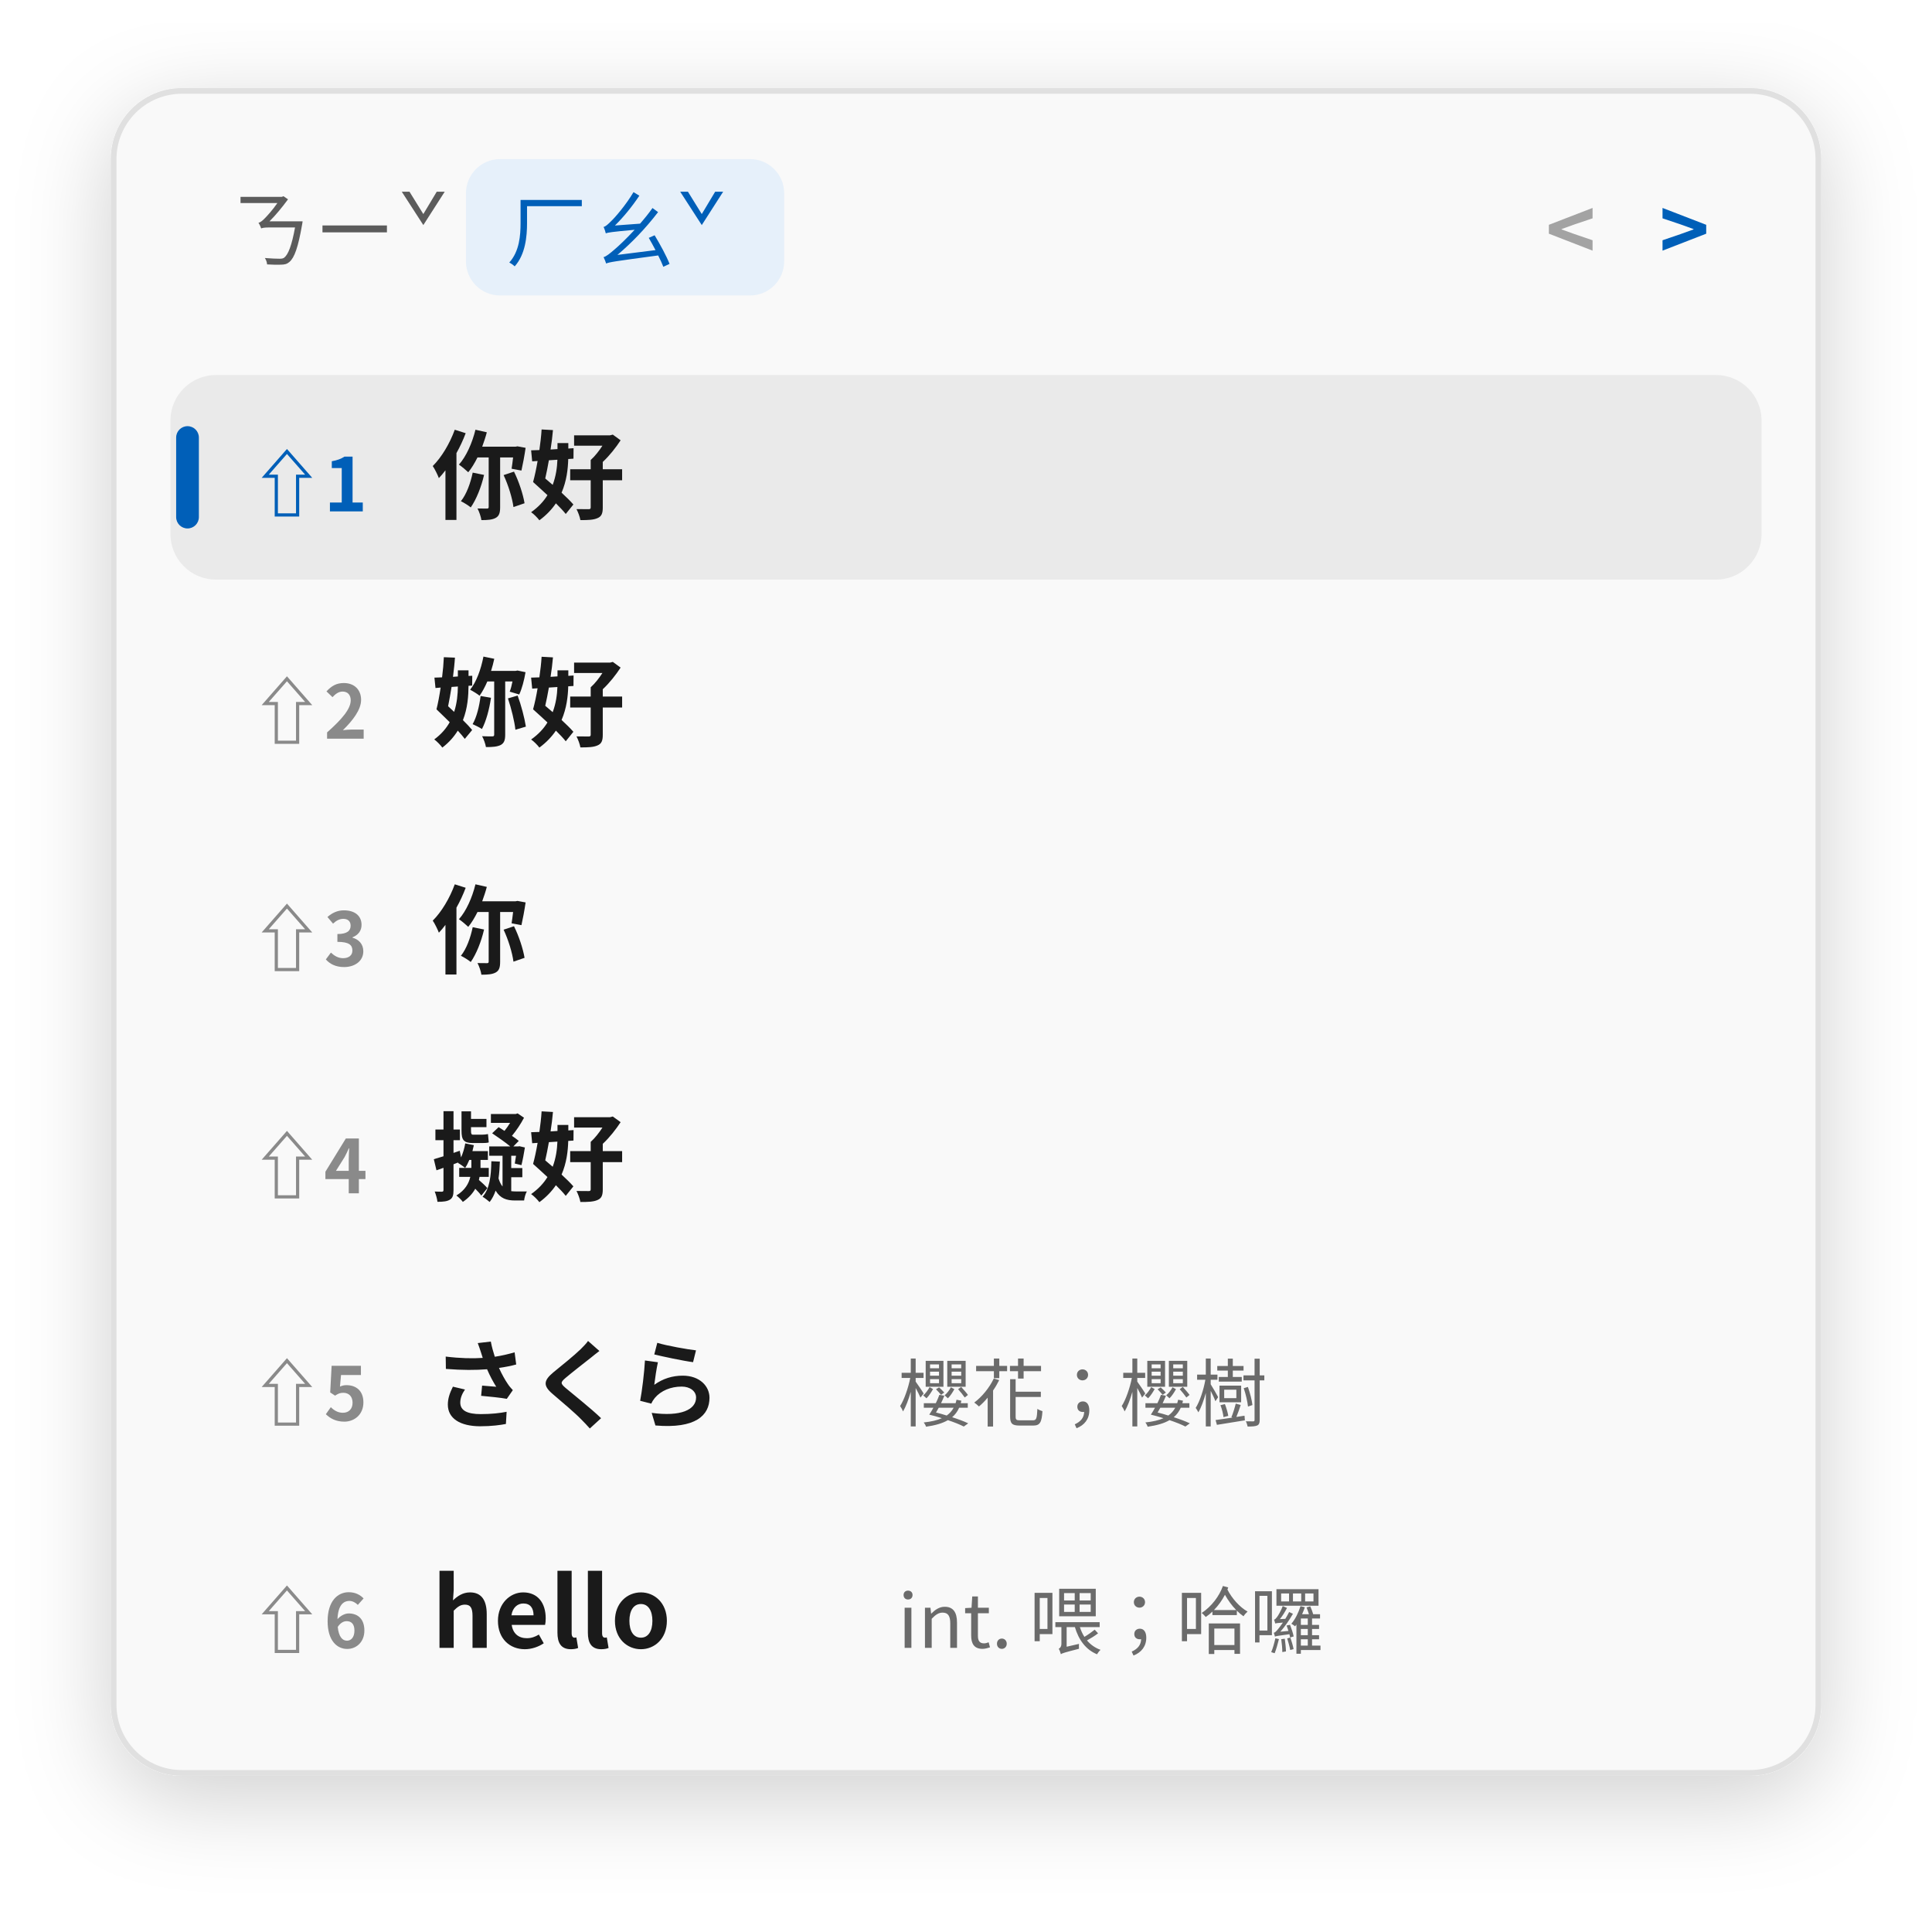
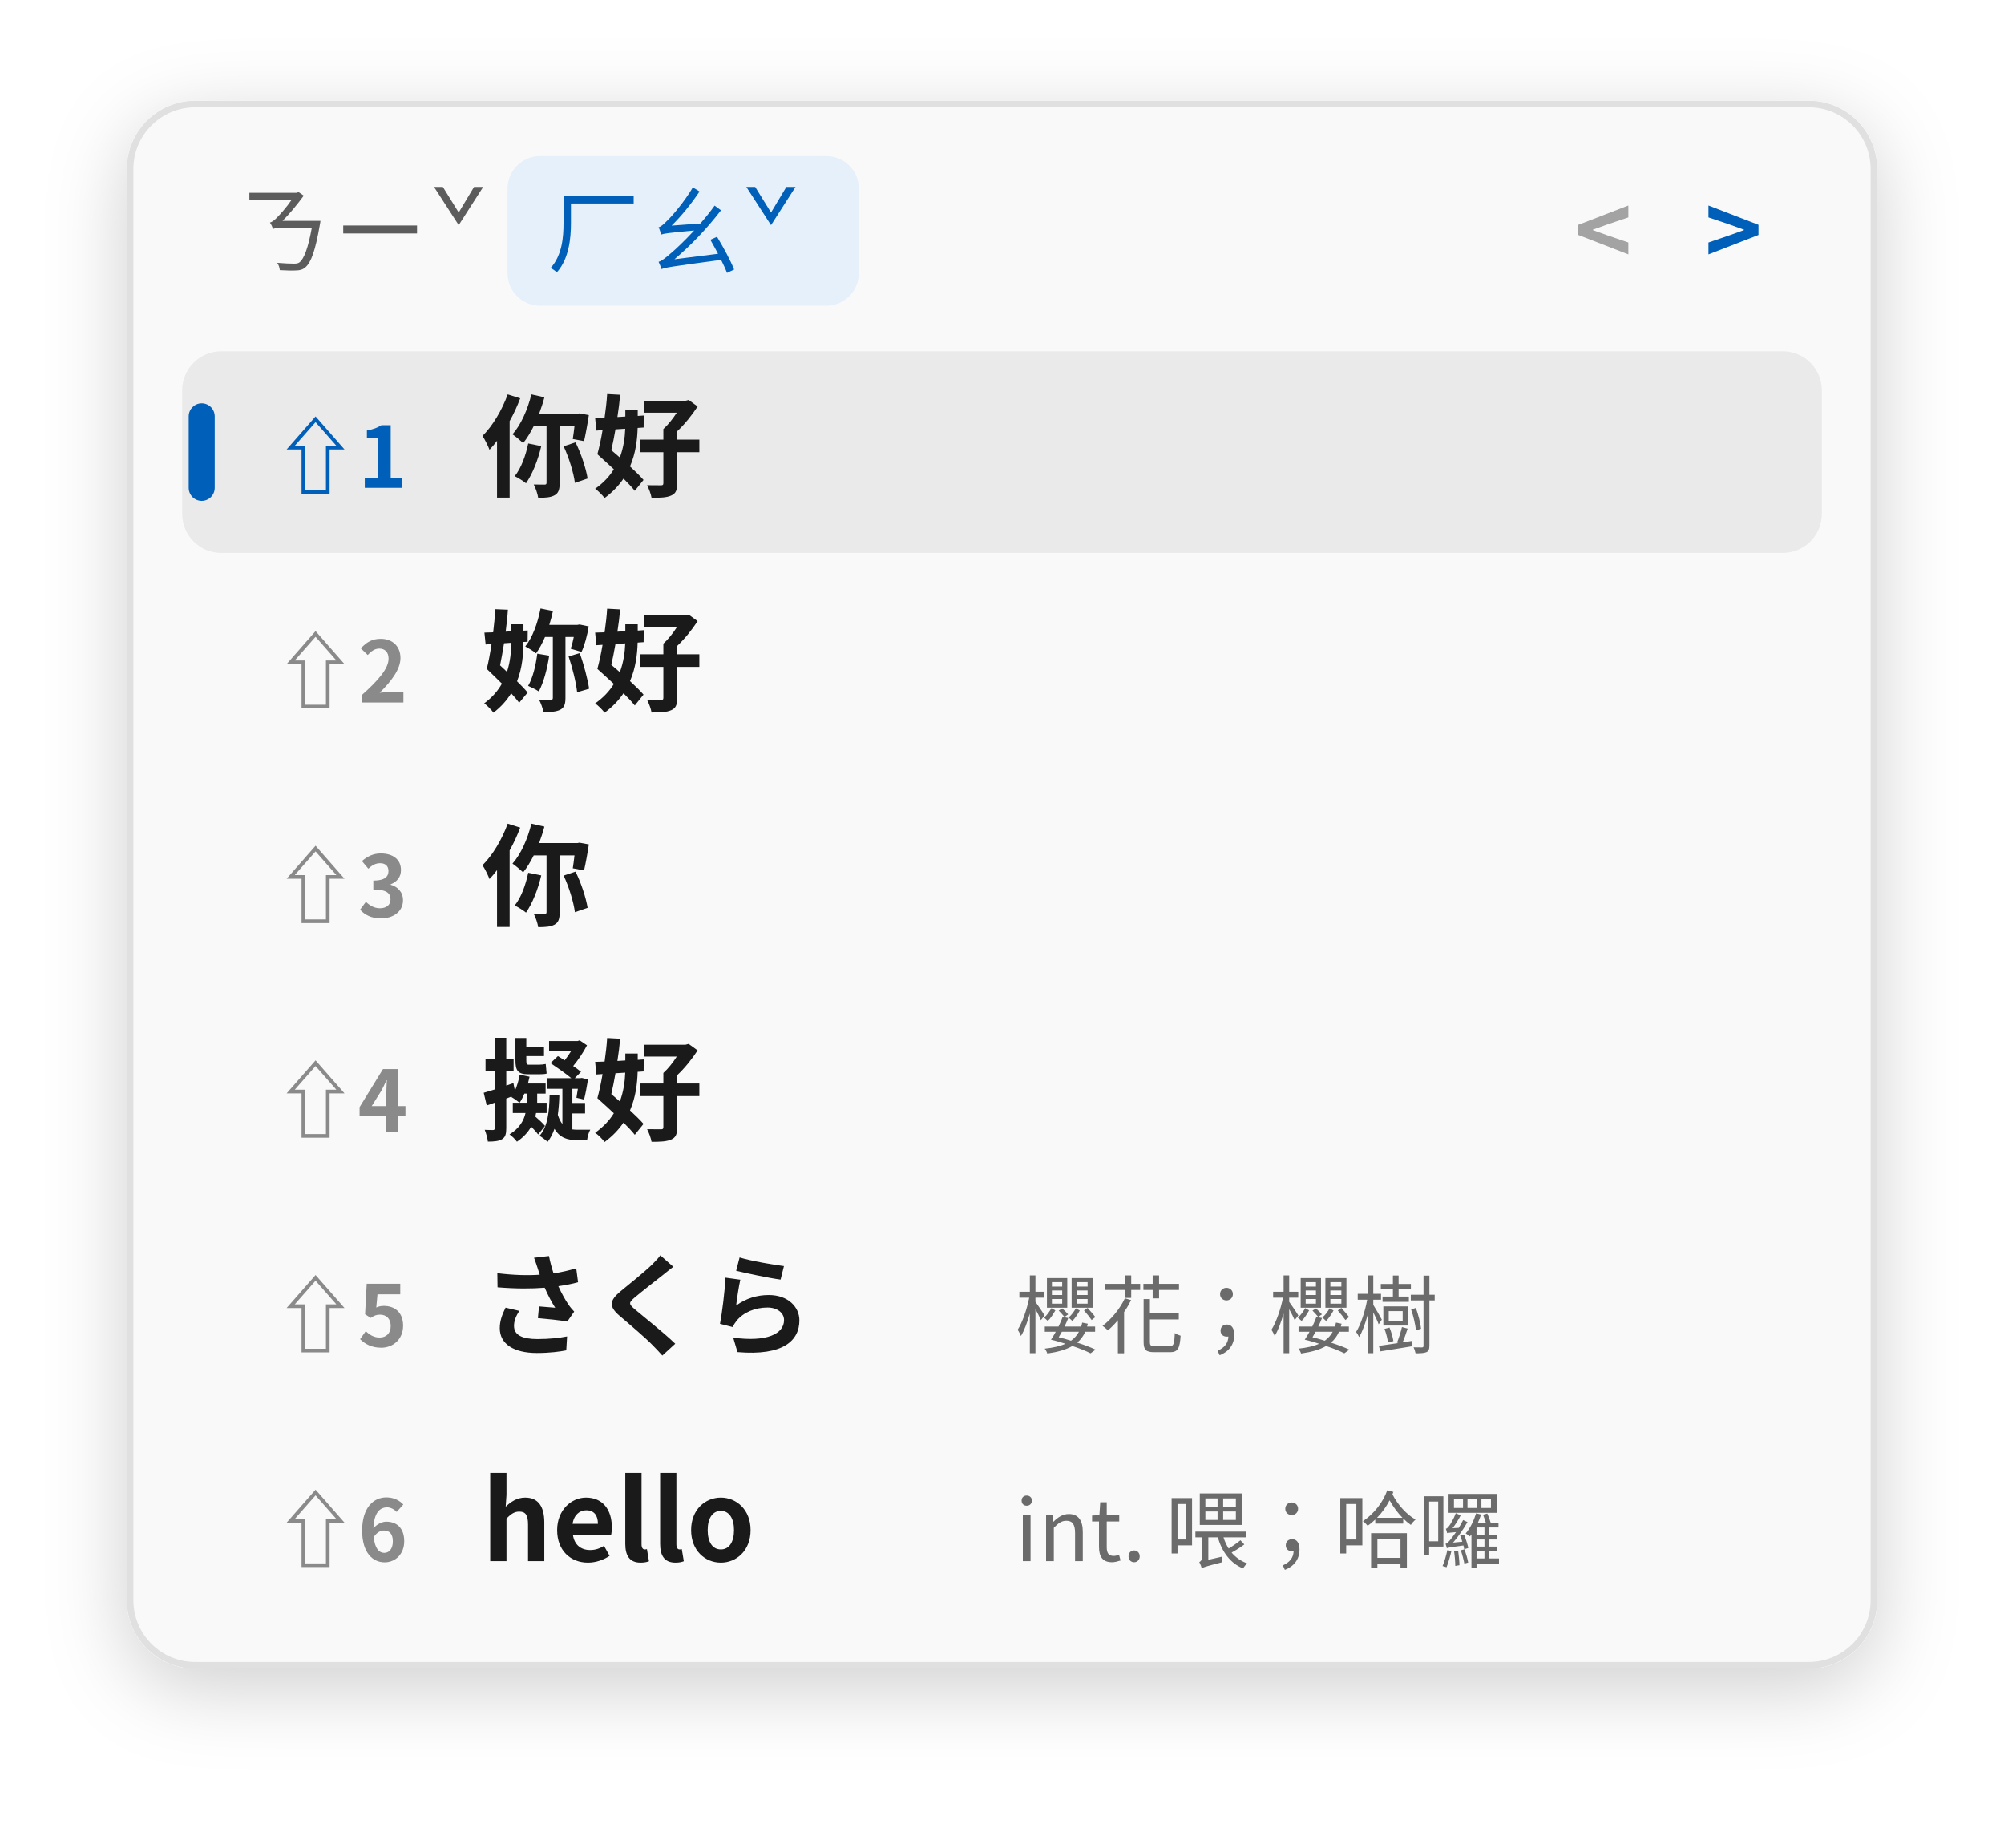
- <svg xmlns="http://www.w3.org/2000/svg" width="340" height="340" viewBox="0 0 340 340" role="img" aria-label="Nat Fluent 主題預覽">
+ <svg xmlns="http://www.w3.org/2000/svg" width="308" height="284" viewBox="0 0 308 284" role="img" aria-label="Nat Fluent 主題預覽">
  <defs>
    <filter id="s" x="-25%" y="-20%" width="150%" height="160%">
-       <feDropShadow dx="0" dy="4" stdDeviation="8" flood-color="#000" flood-opacity="0.19" />
+       <feDropShadow dx="0" dy="3" stdDeviation="6" flood-color="#000" flood-opacity="0.19" />
    </filter>
  </defs>
  <g transform="translate(20,16)" font-family="'Microsoft JhengHei','PingFang TC','Noto Sans CJK TC','Noto Sans TC',sans-serif">
-     <rect width="300" height="296" rx="12" fill="#F9F9F9" stroke="#E0E0E0" stroke-width="1" filter="url(#s)" />
-     <text x="20" y="30" font-size="15" fill="#5C5C5C">ㄋㄧˇ</text>
-     <rect x="62" y="12" width="56" height="24" rx="6" fill="#E6F0FA" />
-     <text x="69" y="30" font-size="15" fill="#005FB8">ㄏㄠˇ</text>
-     <text x="252" y="30" font-size="15" font-weight="600" fill="#5C5C5C" opacity="0.55">&lt;</text>
-     <text x="272" y="30" font-size="15" font-weight="600" fill="#005FB8">&gt;</text>
-     <rect x="10" y="50" width="280" height="36" rx="8" fill="#EAEAEA" />
-     <rect x="11" y="59" width="4" height="18" rx="2" fill="#005FB8" />
-     <text x="24" y="74" font-size="13" font-weight="600" fill="#005FB8">⇧1</text>
-     <text x="56" y="74" font-size="17" font-weight="700" fill="#1A1A1A">你好</text>
-     <text x="24" y="114" font-size="13" font-weight="600" fill="#8A8A8A">⇧2</text>
-     <text x="56" y="114" font-size="17" font-weight="700" fill="#1A1A1A">妳好</text>
-     <text x="24" y="154" font-size="13" font-weight="600" fill="#8A8A8A">⇧3</text>
-     <text x="56" y="154" font-size="17" font-weight="700" fill="#1A1A1A">你</text>
-     <text x="24" y="194" font-size="13" font-weight="600" fill="#8A8A8A">⇧4</text>
-     <text x="56" y="194" font-size="17" font-weight="700" fill="#1A1A1A">擬好</text>
-     <text x="24" y="234" font-size="13" font-weight="600" fill="#8A8A8A">⇧5</text>
-     <text x="56" y="234" font-size="17" font-weight="700" fill="#1A1A1A">さくら</text>
-     <text x="138" y="234" font-size="13" fill="#6B6B6B">櫻花；櫻樹</text>
-     <text x="24" y="274" font-size="13" font-weight="600" fill="#8A8A8A">⇧6</text>
-     <text x="56" y="274" font-size="17" font-weight="700" fill="#1A1A1A">hello</text>
-     <text x="138" y="274" font-size="13" fill="#6B6B6B">int. 喂；哈囉</text>
+     <rect width="268" height="240" rx="10" fill="#F9F9F9" stroke="#E0E0E0" stroke-width="1" filter="url(#s)" />
+     <text x="16" y="25" font-size="15" fill="#5C5C5C">ㄋㄧˇ</text>
+     <rect x="58" y="8" width="54" height="23" rx="5" fill="#E6F0FA" />
+     <text x="64" y="25" font-size="15" fill="#005FB8">ㄏㄠˇ</text>
+     <text x="222" y="25" font-size="15" font-weight="600" fill="#5C5C5C" opacity="0.55">&lt;</text>
+     <text x="242" y="25" font-size="15" font-weight="600" fill="#005FB8">&gt;</text>
+     <rect x="8" y="38" width="252" height="31" rx="6" fill="#EAEAEA" />
+     <rect x="9" y="46" width="4" height="15" rx="2" fill="#005FB8" />
+     <text x="22" y="59" font-size="13" font-weight="600" fill="#005FB8">⇧1</text>
+     <text x="54" y="59" font-size="17" font-weight="700" fill="#1A1A1A">你好</text>
+     <text x="22" y="92" font-size="13" font-weight="600" fill="#8A8A8A">⇧2</text>
+     <text x="54" y="92" font-size="17" font-weight="700" fill="#1A1A1A">妳好</text>
+     <text x="22" y="125" font-size="13" font-weight="600" fill="#8A8A8A">⇧3</text>
+     <text x="54" y="125" font-size="17" font-weight="700" fill="#1A1A1A">你</text>
+     <text x="22" y="158" font-size="13" font-weight="600" fill="#8A8A8A">⇧4</text>
+     <text x="54" y="158" font-size="17" font-weight="700" fill="#1A1A1A">擬好</text>
+     <text x="22" y="191" font-size="13" font-weight="600" fill="#8A8A8A">⇧5</text>
+     <text x="54" y="191" font-size="17" font-weight="700" fill="#1A1A1A">さくら</text>
+     <text x="136" y="191" font-size="13" fill="#6B6B6B">櫻花；櫻樹</text>
+     <text x="22" y="224" font-size="13" font-weight="600" fill="#8A8A8A">⇧6</text>
+     <text x="54" y="224" font-size="17" font-weight="700" fill="#1A1A1A">hello</text>
+     <text x="136" y="224" font-size="13" fill="#6B6B6B">int. 喂；哈囉</text>
  </g>
</svg>
